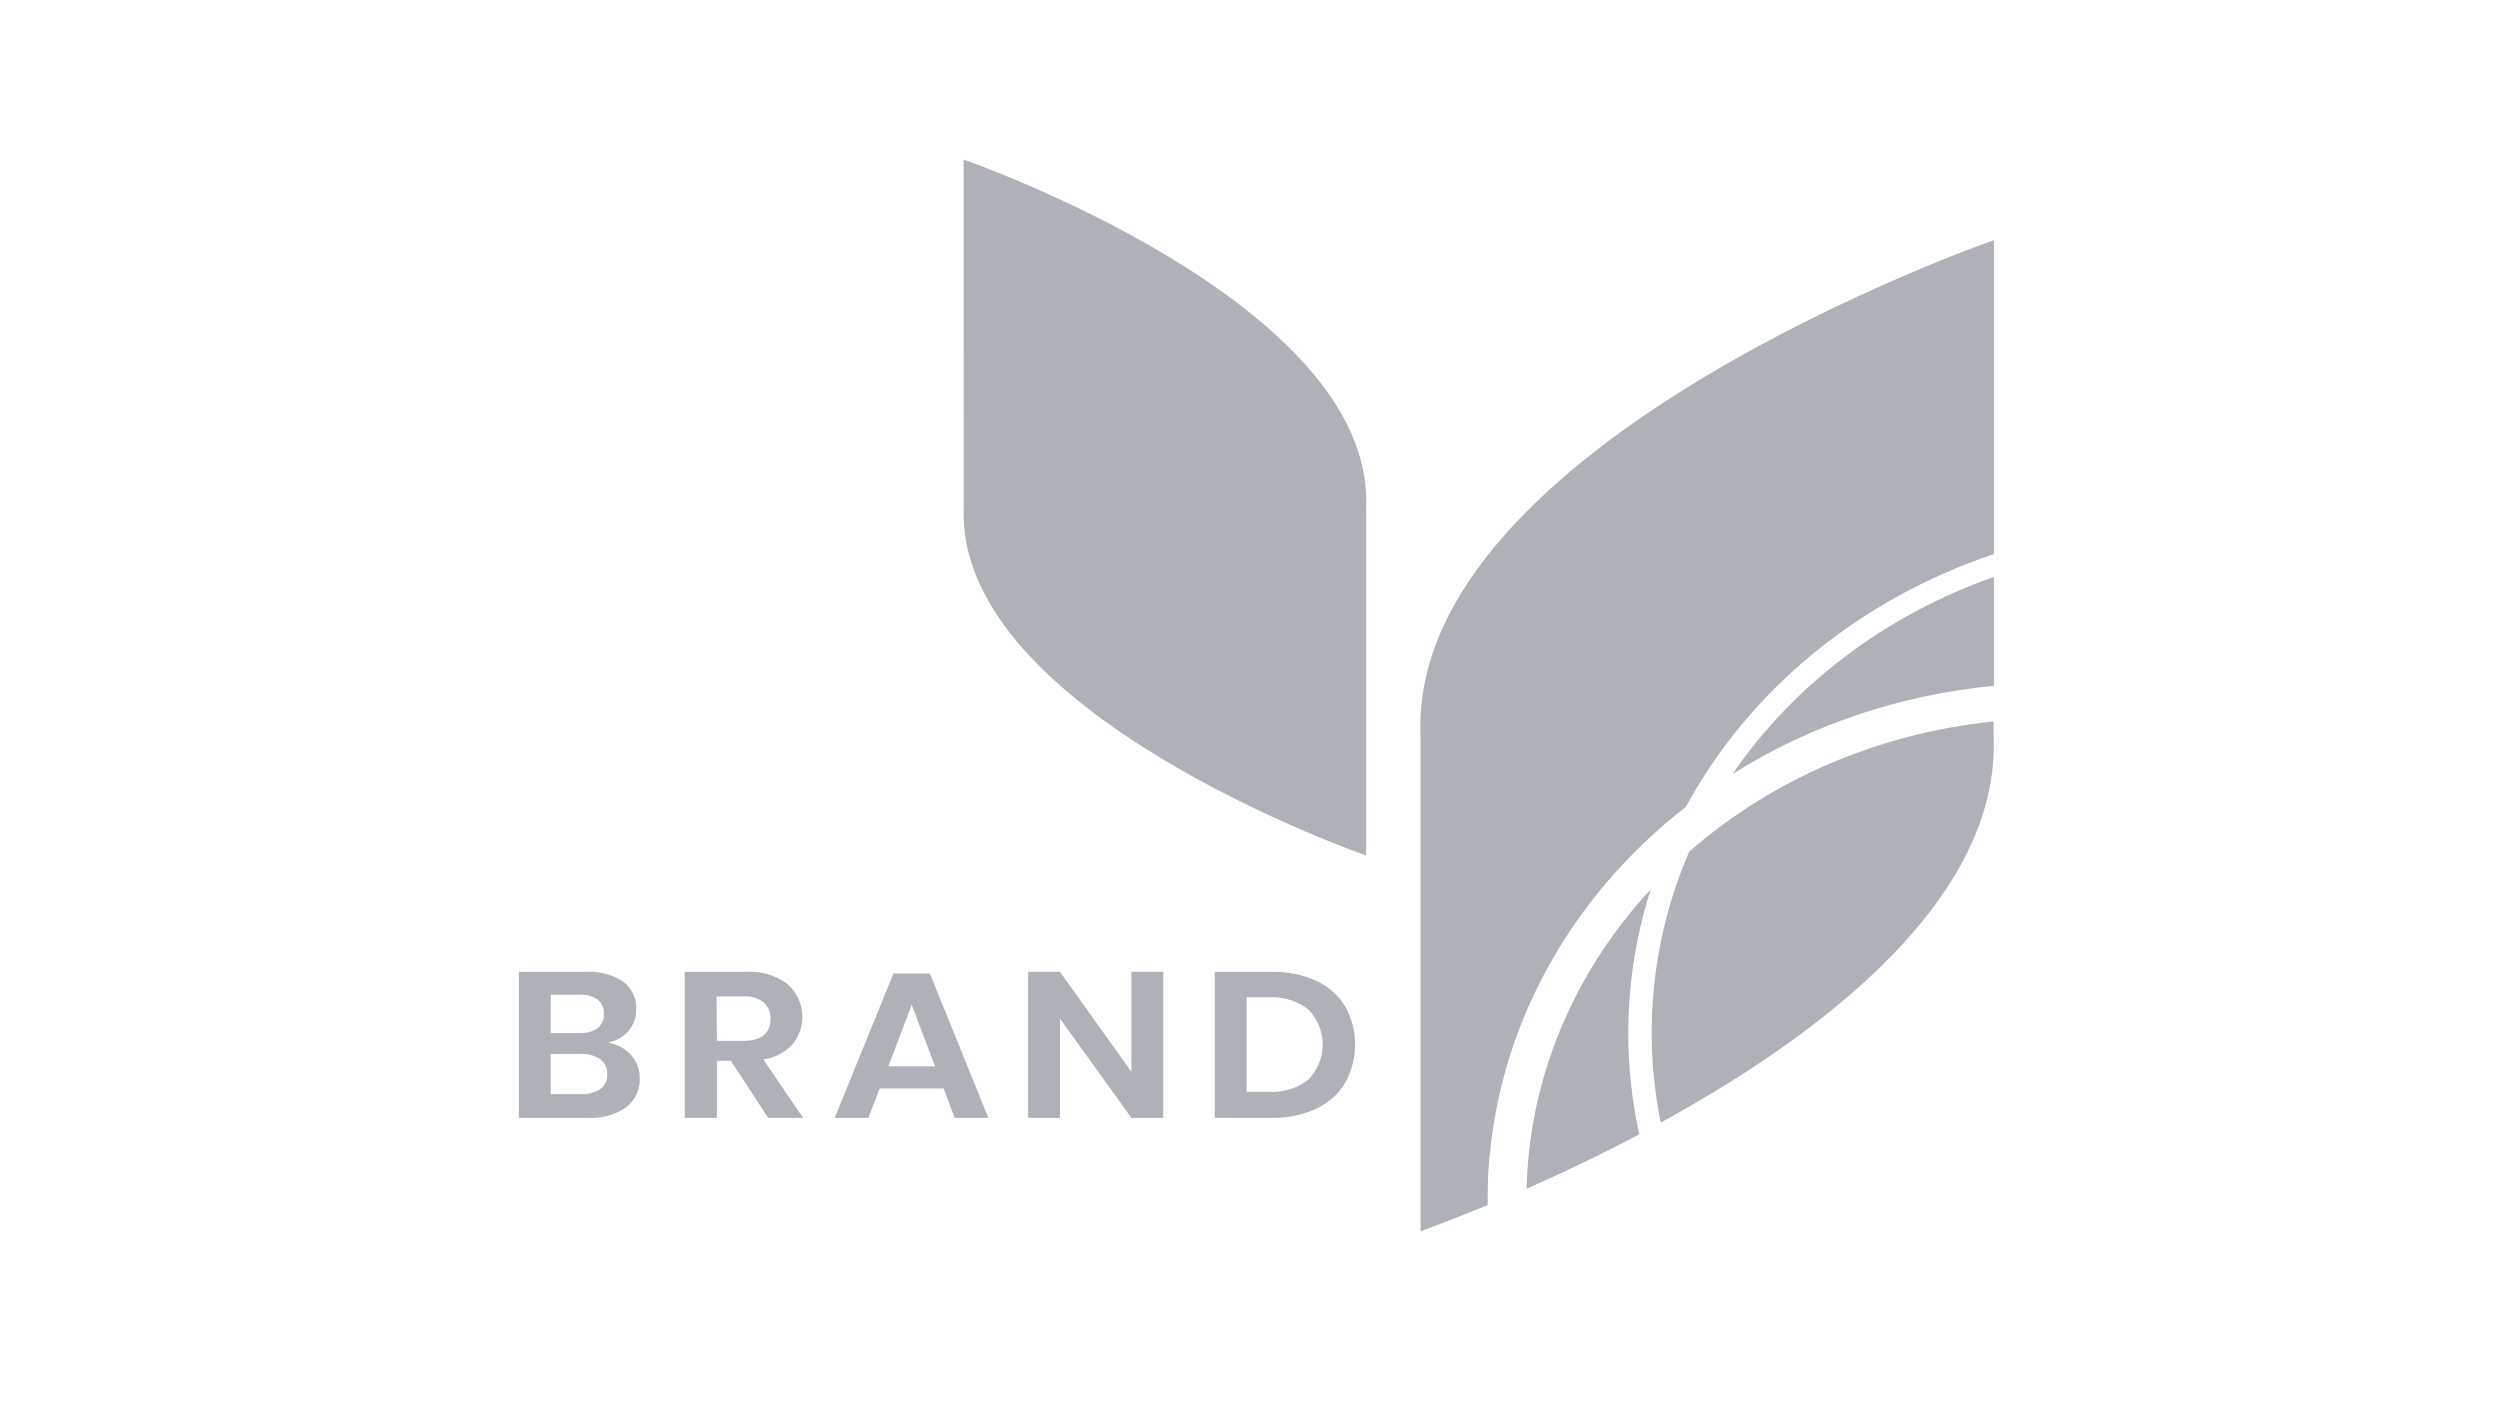
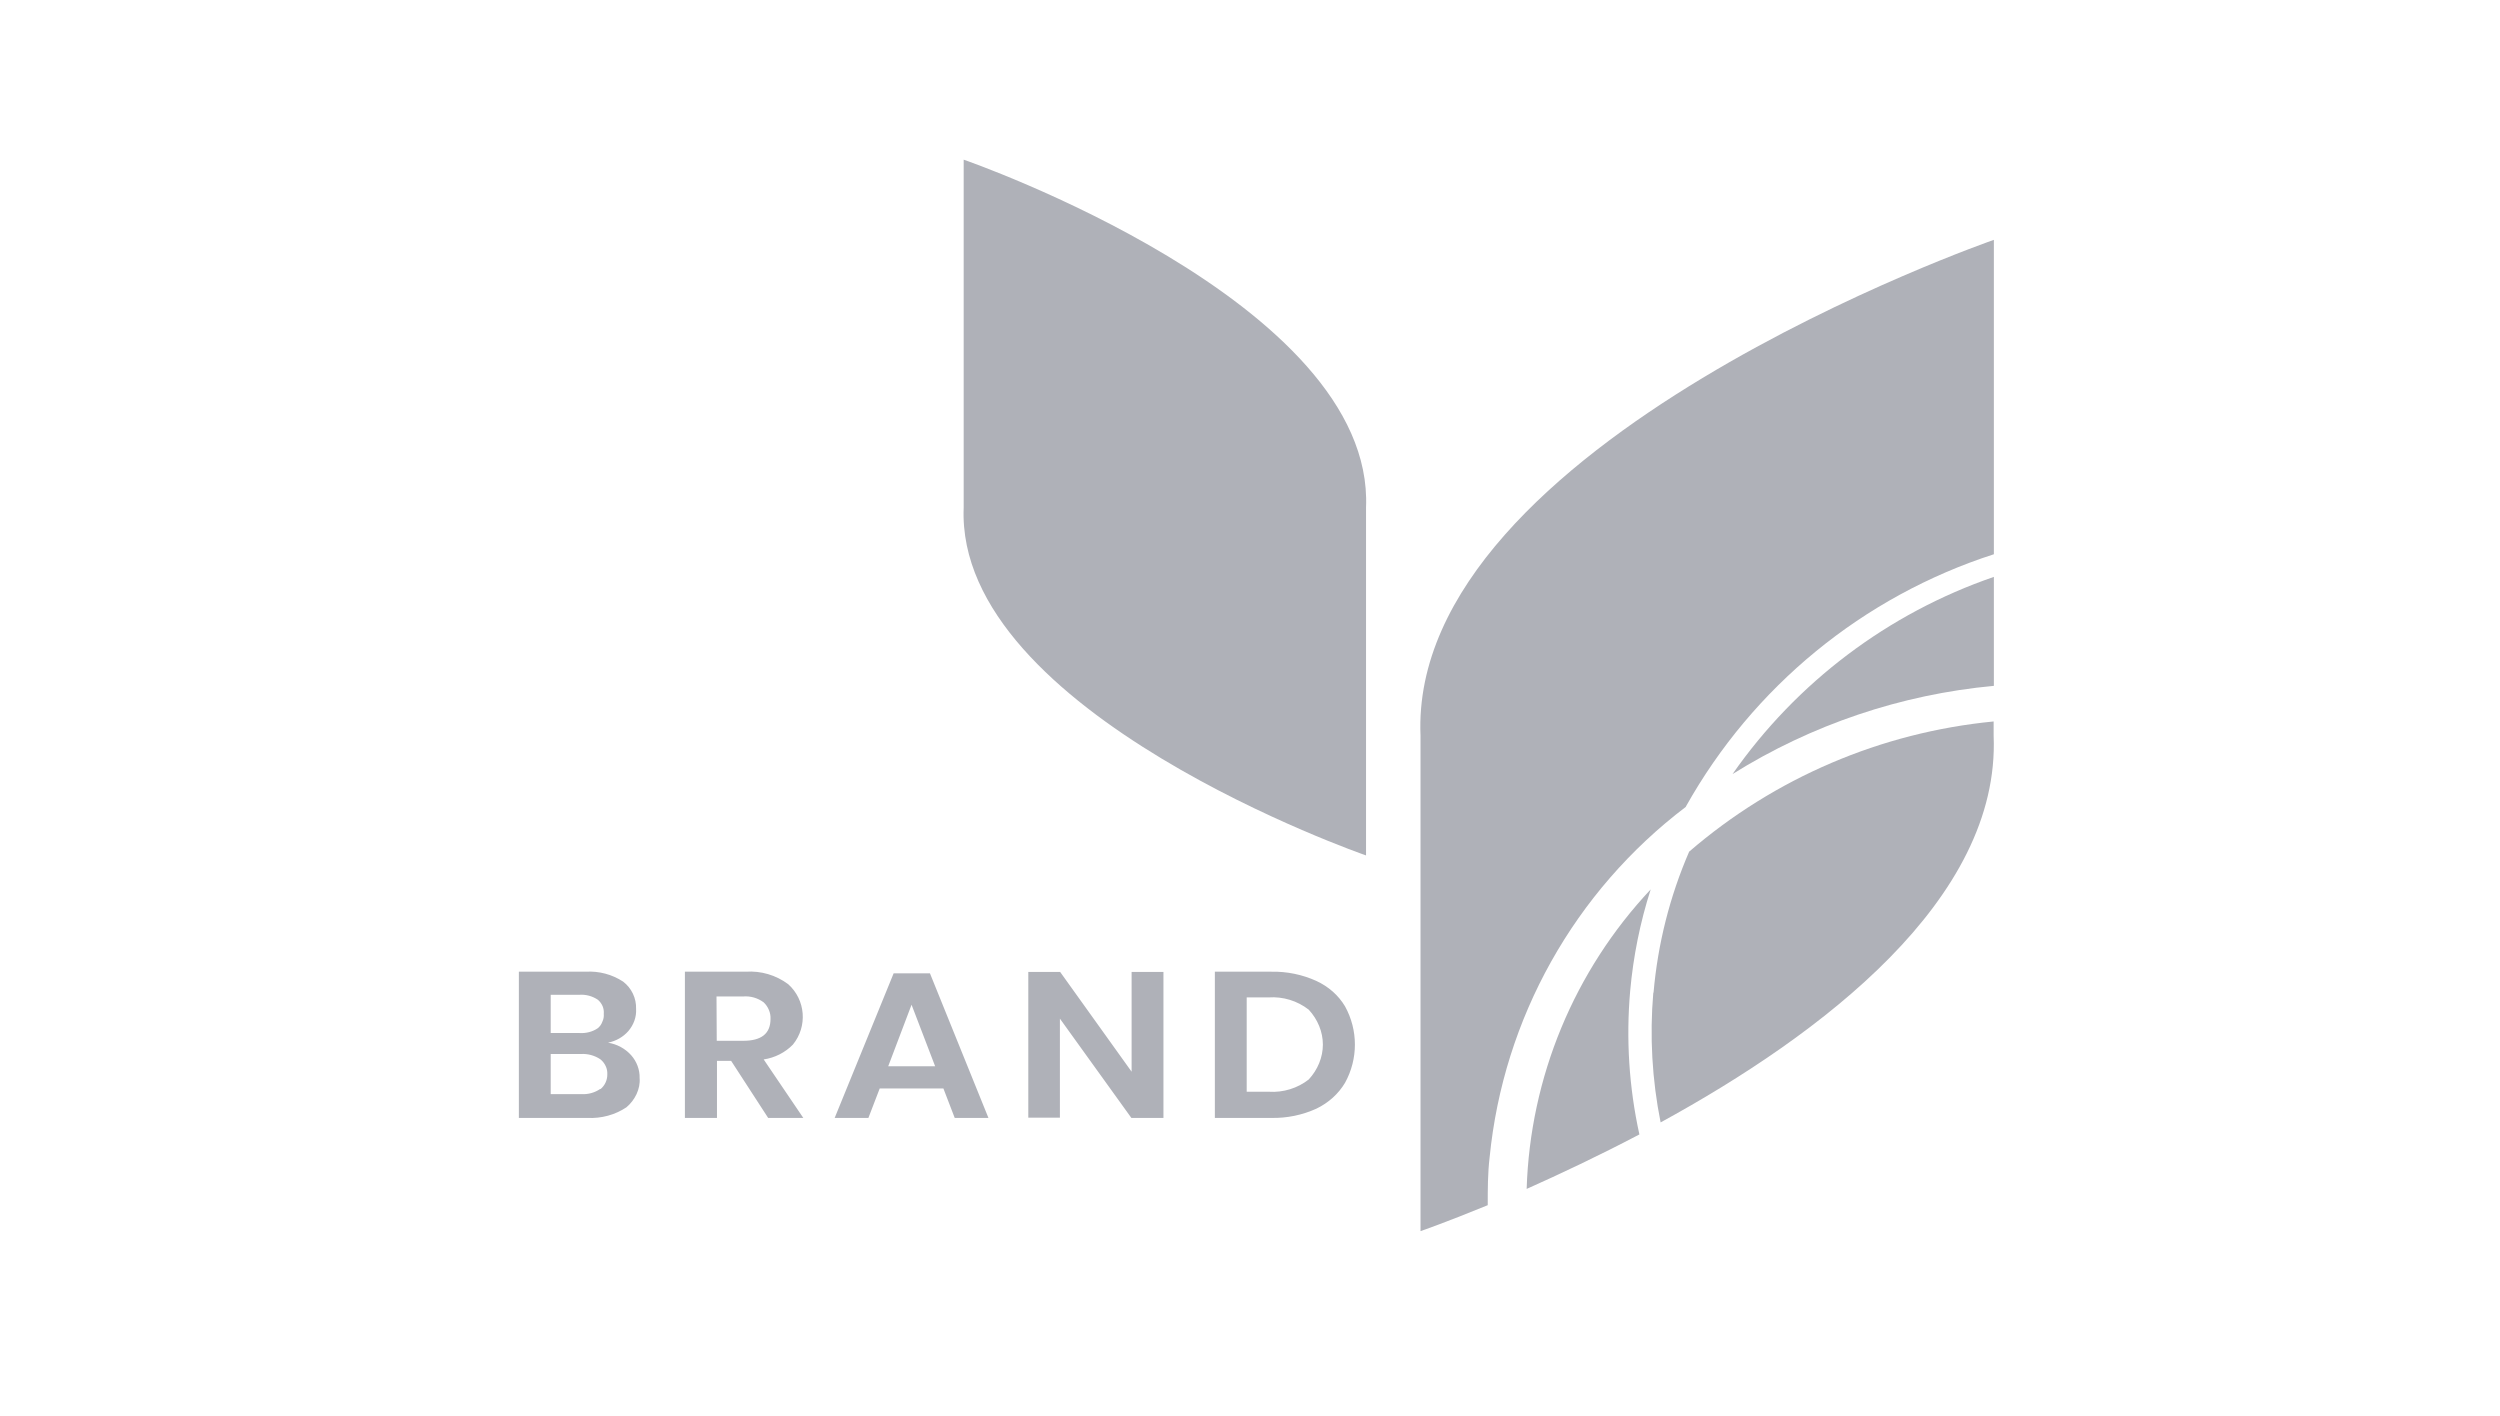
- <svg xmlns="http://www.w3.org/2000/svg" width="106" height="60" viewBox="0 0 106 60" fill="none">
-   <path d="M26.757 44.735C27.001 45.011 27.13 45.357 27.124 45.712C27.136 45.944 27.091 46.175 26.993 46.389C26.895 46.602 26.745 46.793 26.555 46.946C26.082 47.274 25.496 47.434 24.904 47.397H22V41.206H24.844C25.406 41.171 25.963 41.317 26.42 41.617C26.604 41.758 26.749 41.935 26.845 42.136C26.941 42.338 26.984 42.556 26.972 42.775C26.988 43.117 26.871 43.453 26.641 43.722C26.421 43.968 26.116 44.139 25.776 44.206C26.161 44.27 26.509 44.458 26.757 44.735ZM23.351 43.801H24.567C24.843 43.819 25.117 43.746 25.34 43.595C25.431 43.519 25.502 43.425 25.547 43.32C25.593 43.215 25.611 43.102 25.601 42.99C25.609 42.878 25.591 42.766 25.546 42.661C25.502 42.556 25.432 42.462 25.343 42.385C25.114 42.229 24.831 42.155 24.547 42.176H23.351V43.801ZM25.459 46.175C25.556 46.097 25.633 46 25.683 45.891C25.733 45.782 25.754 45.664 25.746 45.546C25.753 45.426 25.731 45.307 25.68 45.197C25.629 45.087 25.551 44.989 25.452 44.911C25.214 44.749 24.922 44.67 24.626 44.687H23.351V46.39H24.643C24.933 46.405 25.221 46.329 25.459 46.175Z" fill="#AFB1B8" />
-   <path d="M32.571 47.397L30.989 44.977H30.394V47.397H29.033V41.206H31.61C32.259 41.164 32.901 41.352 33.403 41.732C33.764 42.068 33.981 42.511 34.016 42.98C34.051 43.45 33.902 43.916 33.595 44.294C33.277 44.627 32.843 44.849 32.366 44.923L34.051 47.397H32.571ZM30.394 44.133H31.507C32.28 44.133 32.667 43.821 32.667 43.196C32.675 43.068 32.653 42.94 32.605 42.821C32.556 42.701 32.48 42.592 32.383 42.5C32.138 42.314 31.824 42.224 31.507 42.249H30.381L30.394 44.133Z" fill="#AFB1B8" />
-   <path d="M40.01 46.151H37.298L36.819 47.397H35.392L37.883 41.275H39.425L41.906 47.397H40.479L40.01 46.151ZM39.647 45.213L38.656 42.6L37.665 45.213H39.647Z" fill="#AFB1B8" />
-   <path d="M49.322 47.397H47.971L44.942 43.187V47.397H43.594V41.205H44.942L47.971 45.44V41.205H49.322V47.397Z" fill="#AFB1B8" />
-   <path d="M57.033 45.915C56.753 46.382 56.328 46.763 55.81 47.007C55.222 47.279 54.569 47.413 53.911 47.397H51.506V41.206H53.911C54.568 41.19 55.22 41.321 55.81 41.587C56.328 41.825 56.754 42.202 57.033 42.666C57.311 43.17 57.456 43.726 57.456 44.291C57.456 44.855 57.311 45.411 57.033 45.915ZM55.487 45.767C55.872 45.355 56.084 44.831 56.084 44.289C56.084 43.747 55.872 43.223 55.487 42.812C55.02 42.439 54.413 42.25 53.795 42.285H52.857V46.293H53.795C54.413 46.328 55.02 46.139 55.487 45.767Z" fill="#AFB1B8" />
-   <path d="M40.856 6.767C40.856 6.767 58.294 12.795 57.925 21.518V36.272C57.925 36.272 40.499 30.241 40.862 21.518L40.856 6.767Z" fill="#AFB1B8" />
-   <path d="M73.46 32.818C76.754 30.743 80.563 29.457 84.54 29.08V24.461C79.958 26.078 76.071 29.01 73.46 32.818Z" fill="#AFB1B8" />
-   <path d="M71.482 34.209C74.177 29.24 78.85 25.405 84.54 23.493V10.185C84.54 10.185 59.705 18.772 60.23 31.194V52.2C60.23 52.2 61.337 51.816 63.078 51.096C63.078 50.425 63.078 49.747 63.157 49.067C63.671 43.3 66.665 37.956 71.482 34.209Z" fill="#AFB1B8" />
-   <path d="M69.12 42.013C69.25 40.556 69.541 39.115 69.989 37.712C66.99 40.947 65.173 44.961 64.796 49.191C64.759 49.59 64.739 49.989 64.73 50.401C66.14 49.78 67.782 49.006 69.506 48.096C69.066 46.095 68.936 44.047 69.12 42.013Z" fill="#AFB1B8" />
-   <path d="M70.108 42.089C69.942 43.929 70.045 45.781 70.415 47.597C77.2 43.879 84.824 38.136 84.53 31.194V30.589C79.682 31.086 75.147 33.026 71.62 36.112C70.795 38.024 70.285 40.039 70.108 42.089Z" fill="#AFB1B8" />
+ <svg xmlns="http://www.w3.org/2000/svg" fill="none" viewBox="0 0 106 60">
+   <path fill="#AFB1B8" d="M26.76 44.74c.24.27.37.62.36.97.02.23-.03.46-.13.68-.1.21-.24.4-.43.56-.48.32-1.06.48-1.66.45H22v-6.2h2.84a2.6 2.6 0 0 1 1.58.42 1.4 1.4 0 0 1 .55 1.16c.02.34-.1.67-.33.94-.22.25-.52.42-.86.49.38.06.73.25.98.53Zm-3.4-.94h1.2c.28.02.56-.05.78-.2a.6.6 0 0 0 .2-.28c.05-.1.07-.22.06-.33a.7.7 0 0 0-.05-.33.76.76 0 0 0-.2-.27 1.25 1.25 0 0 0-.8-.21h-1.2v1.62Zm2.1 2.38a.8.8 0 0 0 .29-.63.72.72 0 0 0-.07-.35.79.79 0 0 0-.23-.29 1.34 1.34 0 0 0-.82-.22h-1.28v1.7h1.3c.28.02.57-.06.8-.22Zm7.11 1.22L31 44.98h-.6v2.42h-1.36v-6.2h2.58a2.7 2.7 0 0 1 1.8.53 1.86 1.86 0 0 1 .2 2.56c-.33.34-.77.56-1.24.63l1.68 2.48h-1.48Zm-2.18-3.27h1.12c.77 0 1.16-.3 1.16-.93a.85.85 0 0 0-.07-.38.92.92 0 0 0-.22-.32 1.28 1.28 0 0 0-.87-.25h-1.13l.01 1.88Zm9.62 2.02H37.3l-.48 1.25h-1.43l2.5-6.13h1.54l2.48 6.13h-1.43L40 46.15Zm-.36-.94-1-2.61-.99 2.61h1.99Zm9.67 2.19h-1.35l-3.03-4.21v4.2H43.6v-6.18h1.35l3.03 4.23v-4.23h1.35v6.19Zm7.71-1.49c-.28.47-.7.85-1.22 1.1a4.4 4.4 0 0 1-1.9.39h-2.4v-6.2h2.4a4.4 4.4 0 0 1 1.9.39c.52.24.94.61 1.22 1.08a3.35 3.35 0 0 1 0 3.24Zm-1.54-.14c.38-.41.6-.94.6-1.48s-.22-1.07-.6-1.48a2.49 2.49 0 0 0-1.7-.52h-.93v4h.94c.61.04 1.22-.15 1.69-.52Zm-14.63-39s17.43 6.02 17.06 14.75v14.75S40.5 30.24 40.86 21.52V6.77Zm32.6 26.05a25.3 25.3 0 0 1 11.08-3.74v-4.62a22.4 22.4 0 0 0-11.08 8.36Z" />
+   <path fill="#AFB1B8" d="M71.48 34.2a23.1 23.1 0 0 1 13.06-10.7V10.17S59.7 18.78 60.23 31.2v21s1.1-.38 2.85-1.1c0-.68 0-1.35.08-2.03a21.28 21.28 0 0 1 8.32-14.86Z" />
+   <path fill="#AFB1B8" d="M69.12 42.01c.13-1.45.42-2.9.87-4.3a19.43 19.43 0 0 0-5.26 12.7c1.41-.63 3.05-1.4 4.78-2.31-.44-2-.57-4.05-.39-6.09Zm.98.08a19.5 19.5 0 0 0 .31 5.5c6.79-3.71 14.41-9.45 14.12-16.4v-.6a23.2 23.2 0 0 0-12.91 5.52 19.26 19.26 0 0 0-1.51 5.98Z" />
</svg>
